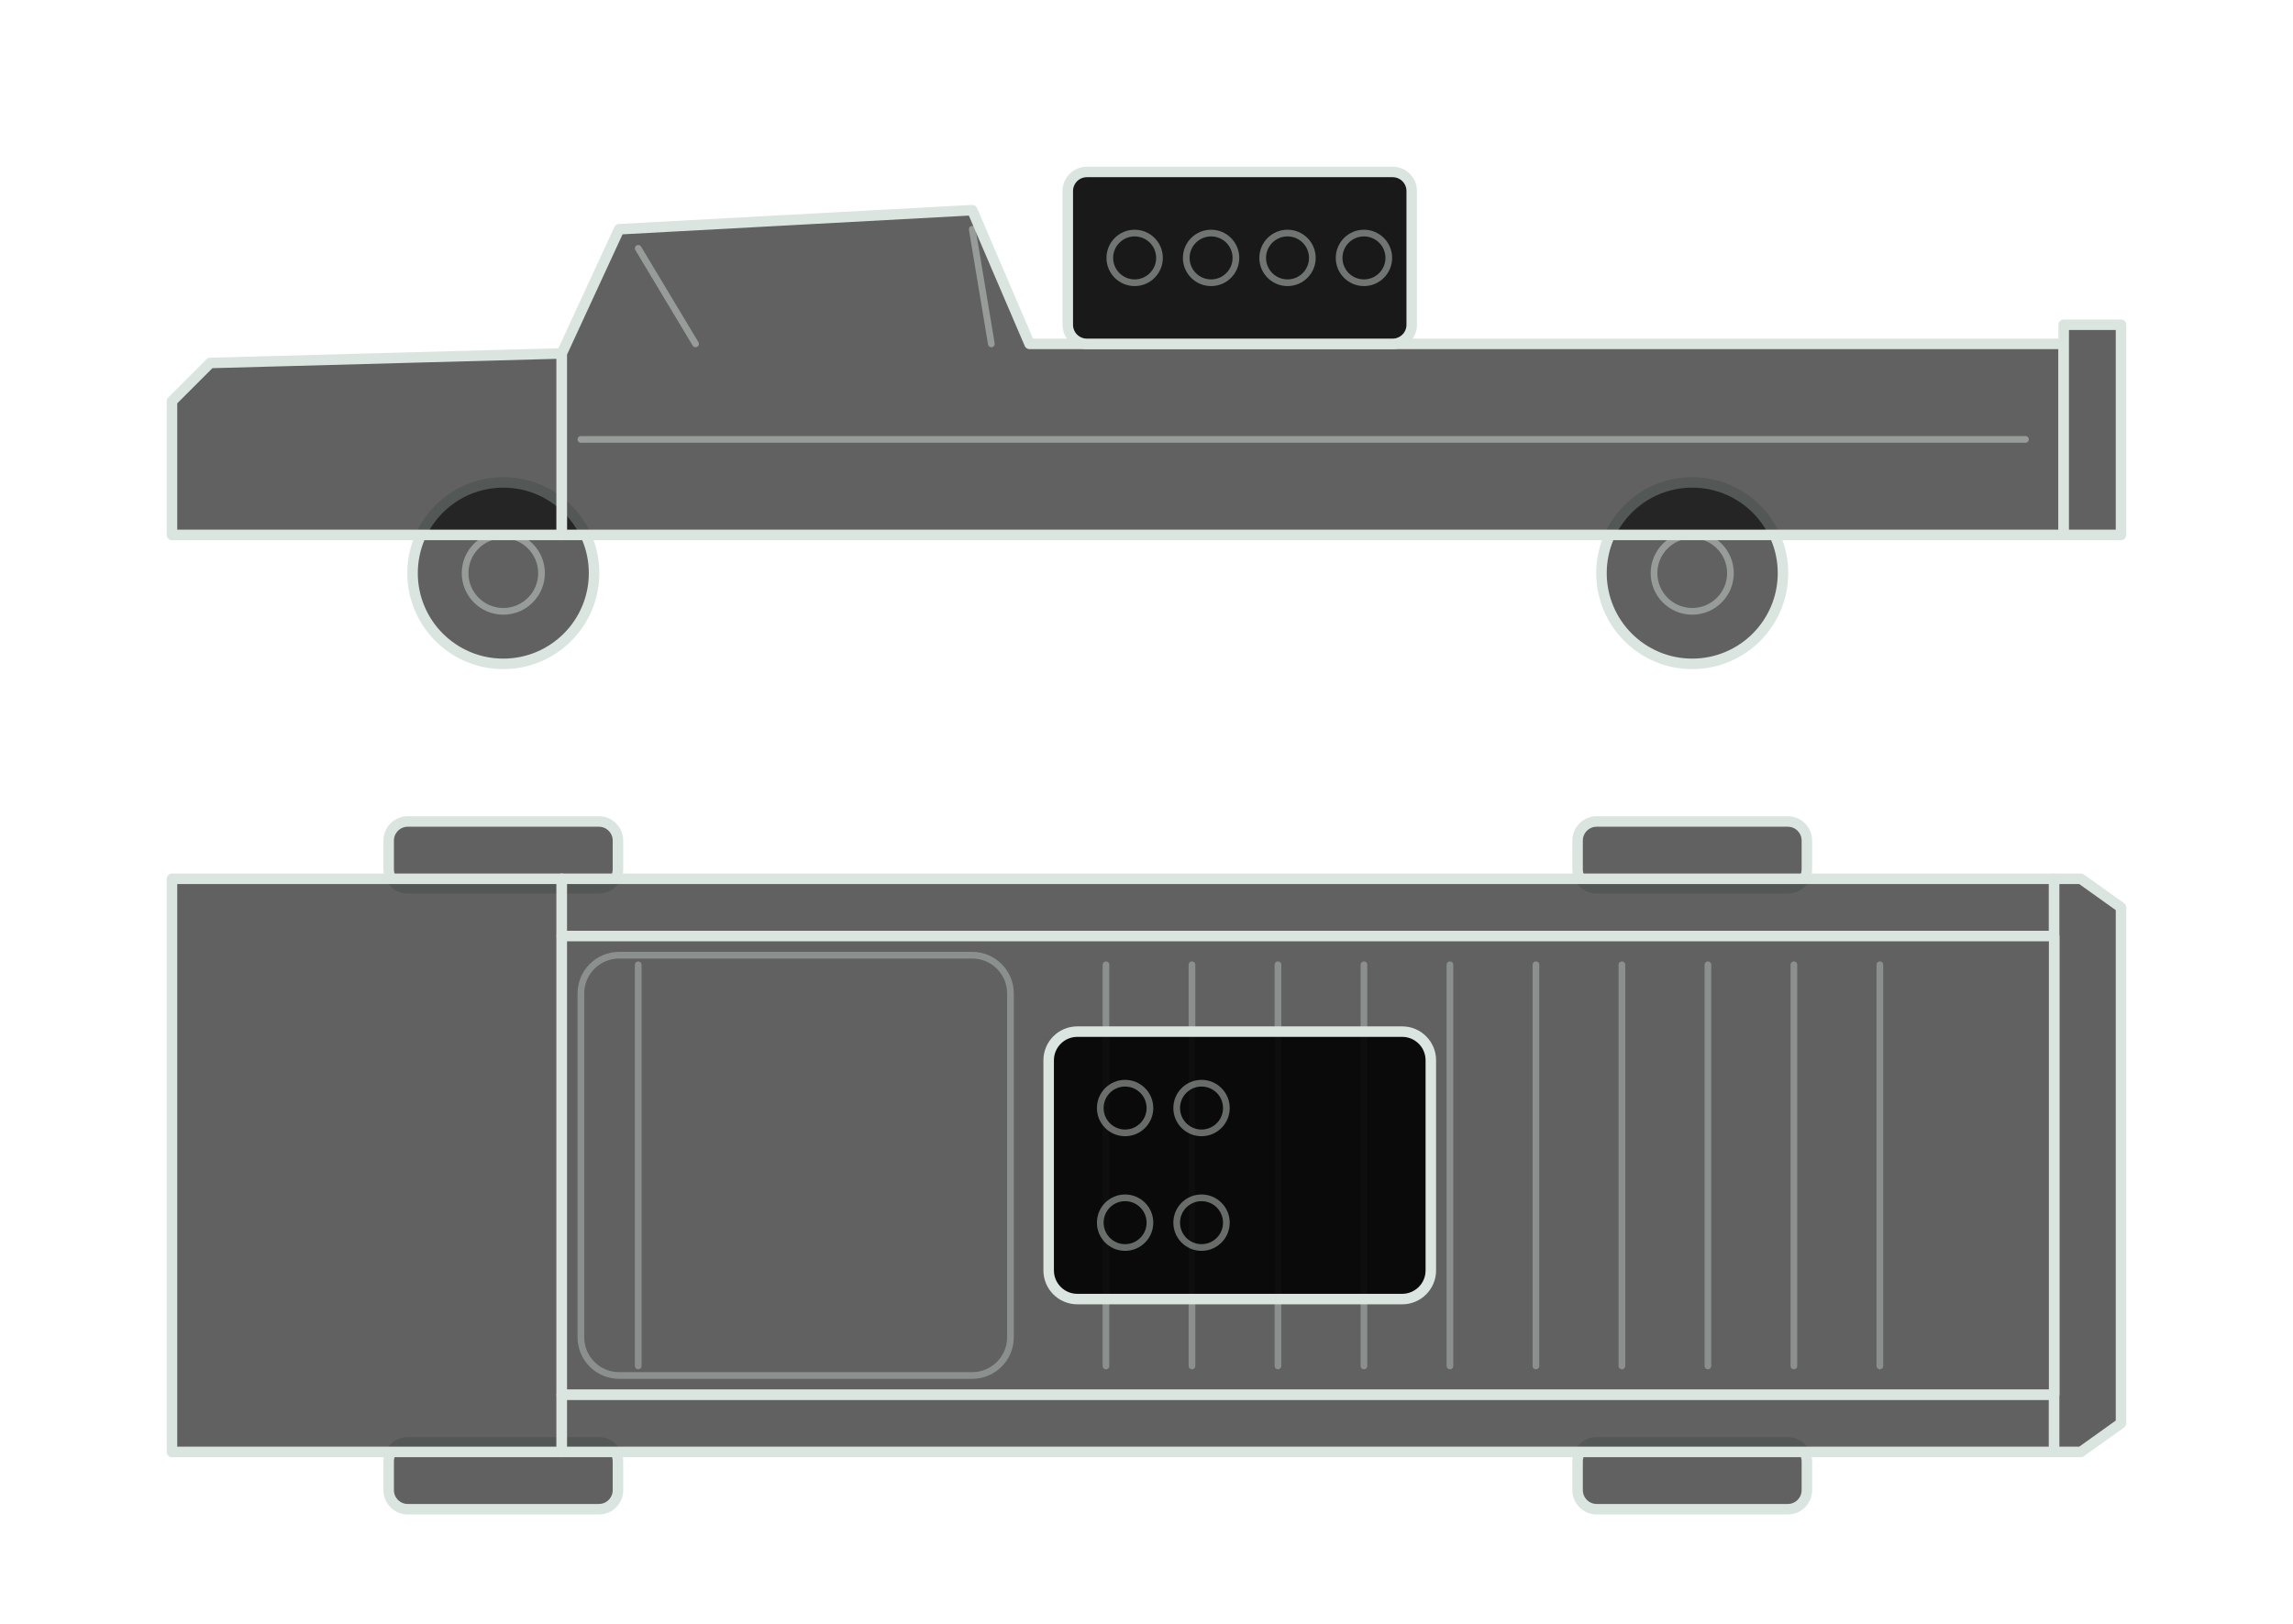
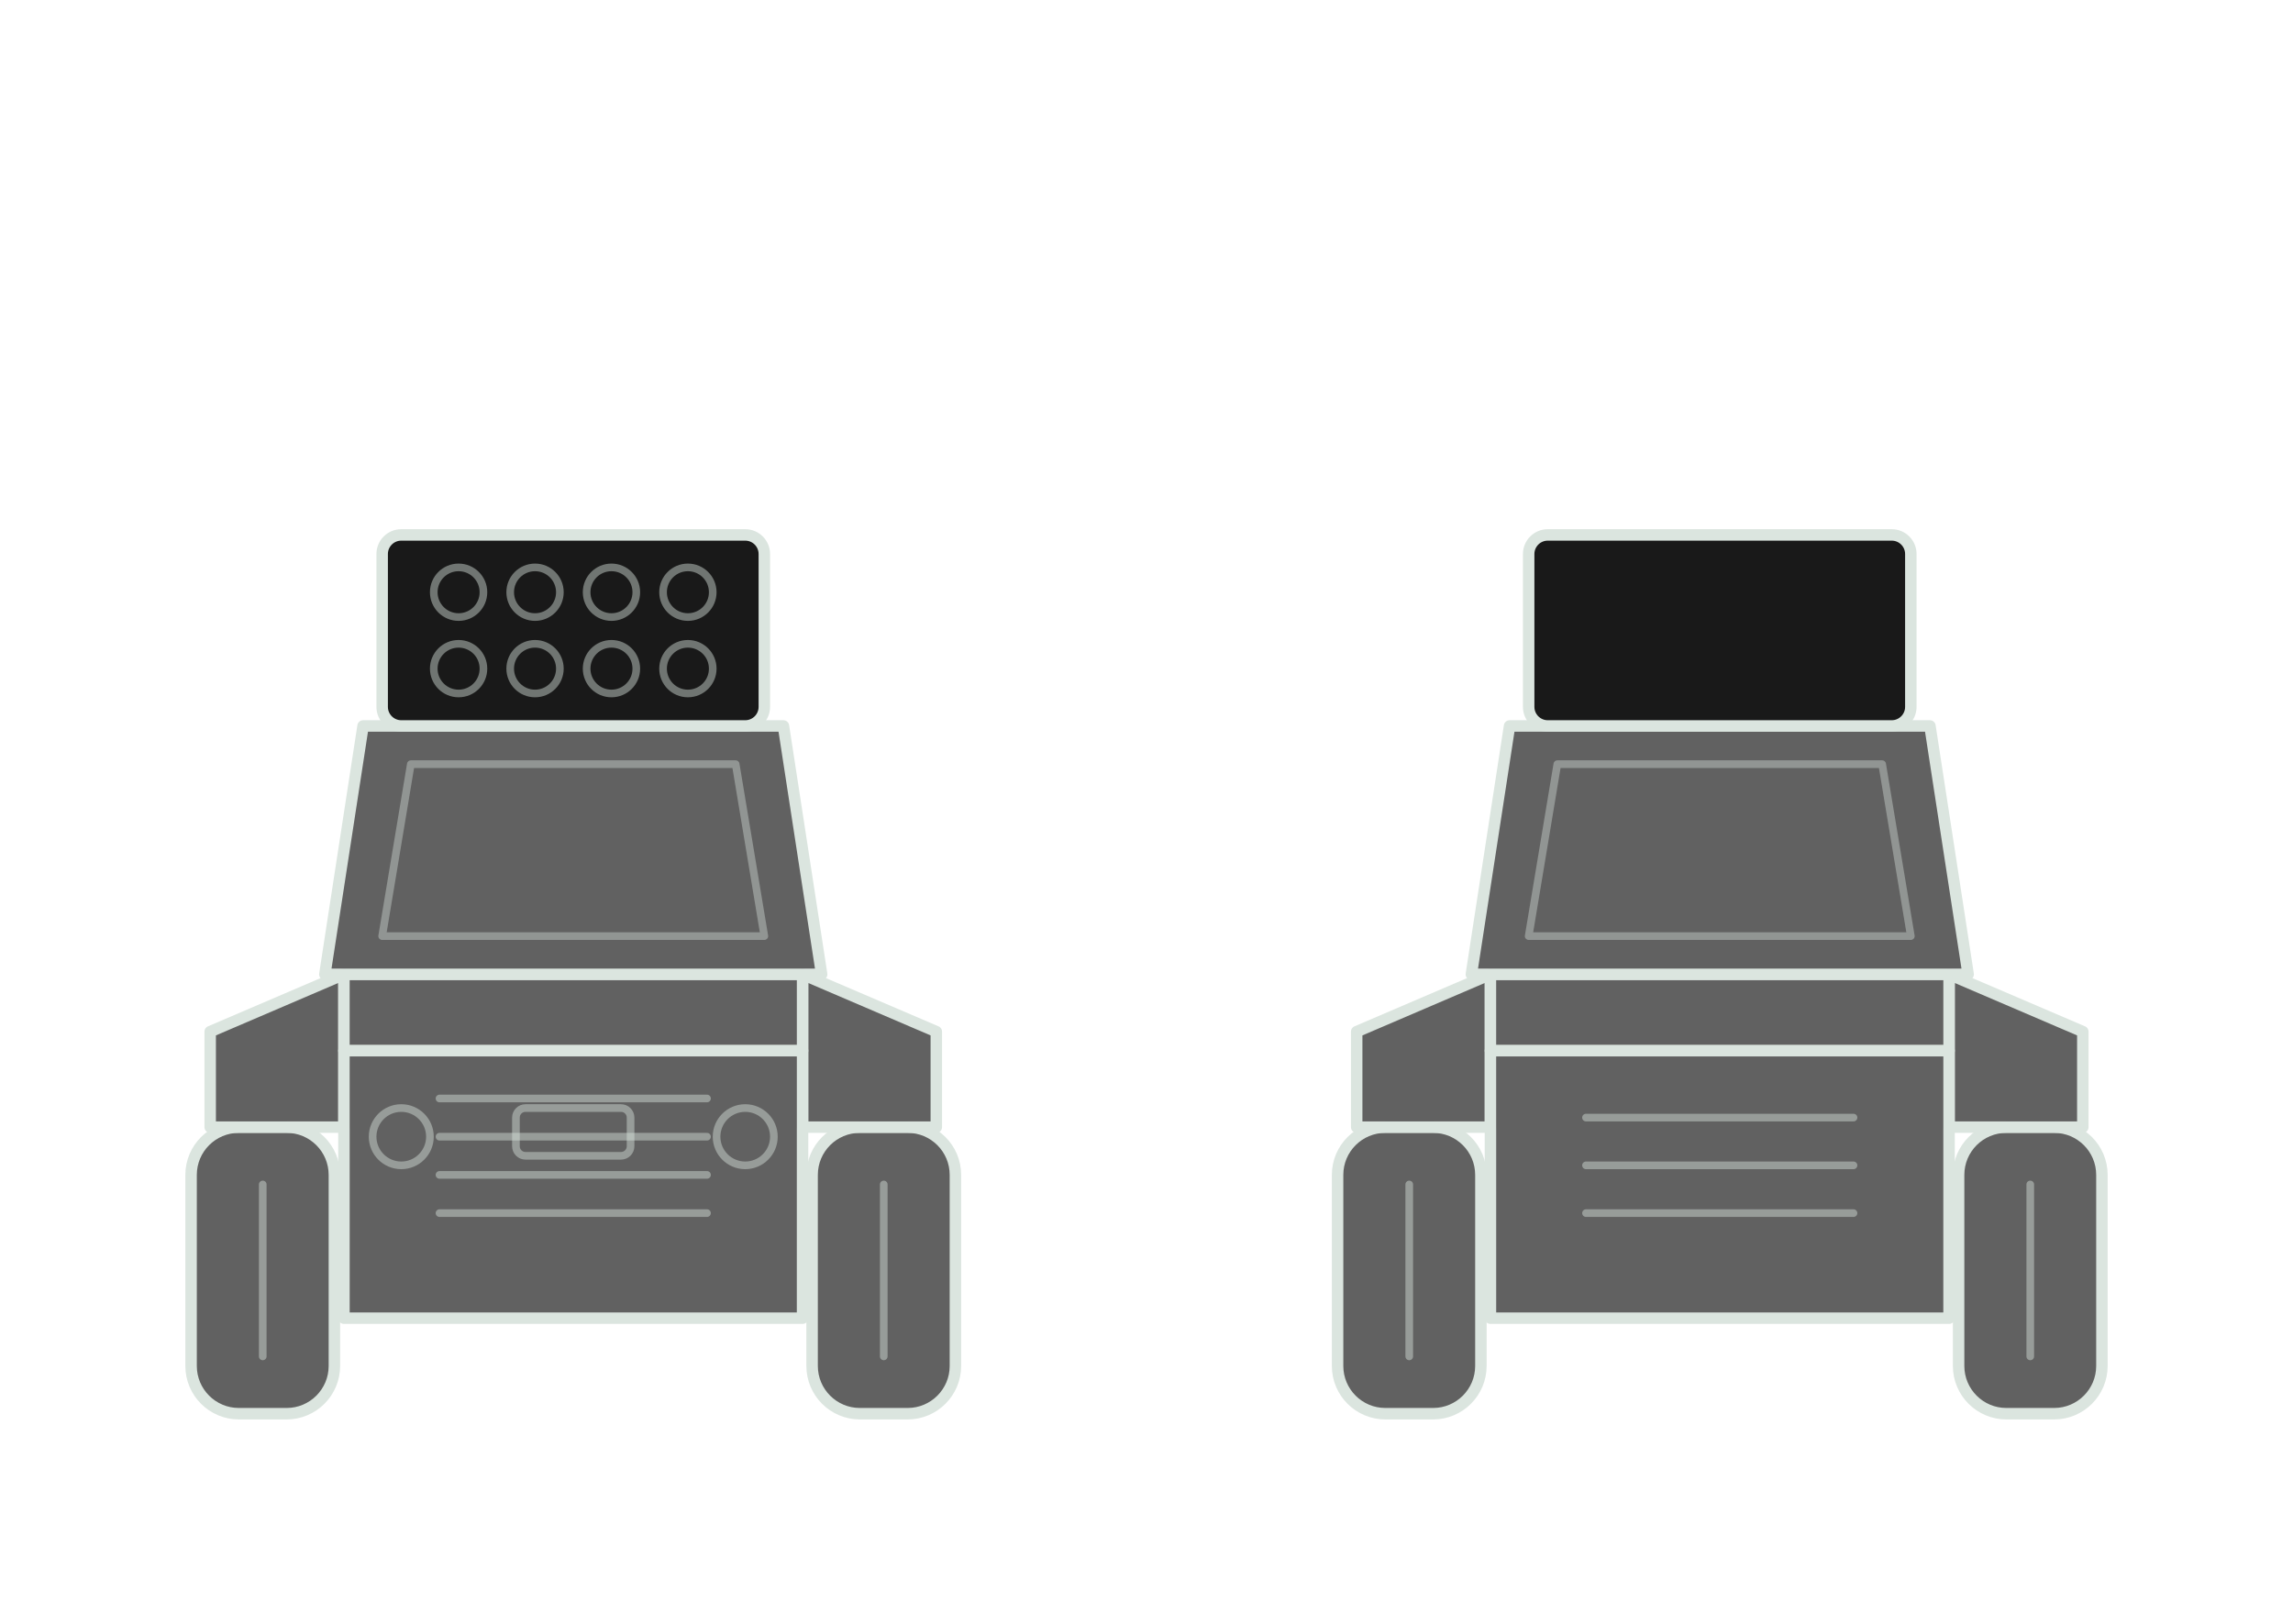
<svg xmlns="http://www.w3.org/2000/svg" viewBox="0 0 240 170">
-   <g id="part-DRIVE" fill="currentColor" fill-opacity=".62" stroke="#dbe5df" stroke-width="1.1" stroke-linejoin="round">
-     <circle cx="52.68" cy="60" r="9.5" />
-     <circle cx="177.12" cy="60" r="9.5" />
+   <g id="part-DRIVE" fill="currentColor" fill-opacity=".62" stroke="#dbe5df" stroke-width="1.2" stroke-linejoin="round">
+     <rect x="20" y="118" width="15" height="30" rx="5" />
+     <rect x="85" y="118" width="15" height="30" rx="5" />
  </g>
-   <g fill="none" stroke="#dbe5df" stroke-opacity=".45" stroke-width=".7" stroke-linecap="round" stroke-linejoin="round">
-     <circle cx="52.68" cy="60" r="4" />
-     <circle cx="177.12" cy="60" r="4" />
+   <g fill="none" stroke="#dbe5df" stroke-opacity=".45" stroke-width=".8" stroke-linecap="round" stroke-linejoin="round">
+     <line x1="27.5" y1="124" x2="27.5" y2="142" />
+     <line x1="92.5" y1="124" x2="92.5" y2="142" />
  </g>
-   <g id="part-FRONT" fill="currentColor" fill-opacity=".62" stroke="#dbe5df" stroke-width="1.1" stroke-linejoin="round">
-     <polygon points="18,56 18,42 22,38 58.8,37 58.8,56" />
+   <g id="part-RIGHT" fill="currentColor" fill-opacity=".62" stroke="#dbe5df" stroke-width="1.2" stroke-linejoin="round">
+     <polygon points="22,108 36,102 36,118 22,118" />
  </g>
-   <g id="part-LEFT" fill="currentColor" fill-opacity=".62" stroke="#dbe5df" stroke-width="1.1" stroke-linejoin="round">
-     <polygon points="58.8,37 64.8,24 101.76,22 107.76,36 216,36 216,56 58.8,56" />
+   <g id="part-LEFT" fill="currentColor" fill-opacity=".62" stroke="#dbe5df" stroke-width="1.2" stroke-linejoin="round">
+     <polygon points="98,108 84,102 84,118 98,118" />
  </g>
-   <g id="part-REAR" fill="currentColor" fill-opacity=".62" stroke="#dbe5df" stroke-width="1.1" stroke-linejoin="round">
-     <rect x="216" y="34" width="6" height="22" />
+   <g id="part-HULL" fill="currentColor" fill-opacity=".62" stroke="#dbe5df" stroke-width="1.2" stroke-linejoin="round">
+     <rect x="36" y="102" width="48" height="8" />
  </g>
-   <g fill="none" stroke="#dbe5df" stroke-opacity=".45" stroke-width=".7" stroke-linecap="round" stroke-linejoin="round">
-     <line x1="66.8" y1="26" x2="72.8" y2="36" />
-     <line x1="101.76" y1="24" x2="103.76" y2="36" />
-     <line x1="60.8" y1="46" x2="212" y2="46" />
+   <g id="part-FRONT" fill="currentColor" fill-opacity=".62" stroke="#dbe5df" stroke-width="1.2" stroke-linejoin="round">
+     <polygon points="36,110 84,110 84,138 36,138" />
  </g>
-   <g id="part-DRIVE" fill="currentColor" fill-opacity=".62" stroke="#dbe5df" stroke-width="1.1" stroke-linejoin="round">
-     <rect x="40.68" y="86" width="24" height="7" rx="2" />
-     <rect x="165.12" y="86" width="24" height="7" rx="2" />
-     <rect x="40.68" y="151" width="24" height="7" rx="2" />
-     <rect x="165.12" y="151" width="24" height="7" rx="2" />
+   <g fill="none" stroke="#dbe5df" stroke-opacity=".45" stroke-width=".8" stroke-linecap="round" stroke-linejoin="round">
+     <rect x="54" y="116" width="12" height="5" rx="1" />
  </g>
-   <g id="part-FRONT" fill="currentColor" fill-opacity=".62" stroke="#dbe5df" stroke-width="1.1" stroke-linejoin="round">
-     <polygon points="18,92 18,92 58.8,92 58.8,152 18,152 18,152" />
+   <g id="part-DRIVE" fill="currentColor" fill-opacity=".62" stroke="#dbe5df" stroke-width="1.2" stroke-linejoin="round">
+     <rect x="140" y="118" width="15" height="30" rx="5" />
+     <rect x="205" y="118" width="15" height="30" rx="5" />
  </g>
-   <g id="part-RIGHT" fill="currentColor" fill-opacity=".62" stroke="#dbe5df" stroke-width="1.1" stroke-linejoin="round">
-     <rect x="58.8" y="92" width="156.2" height="6" />
+   <g fill="none" stroke="#dbe5df" stroke-opacity=".45" stroke-width=".8" stroke-linecap="round" stroke-linejoin="round">
+     <line x1="147.5" y1="124" x2="147.5" y2="142" />
+     <line x1="212.5" y1="124" x2="212.5" y2="142" />
  </g>
-   <g id="part-LEFT" fill="currentColor" fill-opacity=".62" stroke="#dbe5df" stroke-width="1.1" stroke-linejoin="round">
-     <rect x="58.8" y="146" width="156.2" height="6" />
+   <g id="part-LEFT" fill="currentColor" fill-opacity=".62" stroke="#dbe5df" stroke-width="1.2" stroke-linejoin="round">
+     <polygon points="142,108 156,102 156,118 142,118" />
  </g>
-   <g id="part-REAR" fill="currentColor" fill-opacity=".62" stroke="#dbe5df" stroke-width="1.1" stroke-linejoin="round">
-     <polygon points="215,92 217.8,92 222,95 222,149 217.8,152 215,152" />
+   <g id="part-RIGHT" fill="currentColor" fill-opacity=".62" stroke="#dbe5df" stroke-width="1.2" stroke-linejoin="round">
+     <polygon points="218,108 204,102 204,118 218,118" />
  </g>
-   <g id="part-HULL" fill="currentColor" fill-opacity=".62" stroke="#dbe5df" stroke-width="1.1" stroke-linejoin="round">
-     <rect x="58.8" y="98" width="156.2" height="48" />
+   <g id="part-HULL" fill="currentColor" fill-opacity=".62" stroke="#dbe5df" stroke-width="1.2" stroke-linejoin="round">
+     <rect x="156" y="102" width="48" height="8" />
  </g>
-   <g fill="none" stroke="#dbe5df" stroke-opacity=".35" stroke-width=".7" stroke-linecap="round" stroke-linejoin="round">
-     <rect x="60.8" y="100" width="44.96" height="44" rx="4" />
-     <line x1="66.8" y1="101" x2="66.8" y2="143" />
-     <line x1="115.76" y1="101" x2="115.76" y2="143" />
-     <line x1="124.76" y1="101" x2="124.76" y2="143" />
-     <line x1="133.76" y1="101" x2="133.76" y2="143" />
-     <line x1="142.76" y1="101" x2="142.76" y2="143" />
-     <line x1="151.76" y1="101" x2="151.76" y2="143" />
-     <line x1="160.76" y1="101" x2="160.76" y2="143" />
-     <line x1="169.76" y1="101" x2="169.76" y2="143" />
-     <line x1="178.76" y1="101" x2="178.76" y2="143" />
-     <line x1="187.76" y1="101" x2="187.76" y2="143" />
-     <line x1="196.76" y1="101" x2="196.76" y2="143" />
+   <g id="part-REAR" fill="currentColor" fill-opacity=".62" stroke="#dbe5df" stroke-width="1.2" stroke-linejoin="round">
+     <polygon points="156,110 204,110 204,138 156,138" />
  </g>
-   <g id="part-TURRET" fill="currentColor" fill-opacity=".9" stroke="#dbe5df" stroke-width="1.1" stroke-linejoin="round">
-     <rect x="111.76" y="18" width="36" height="18" rx="2" />
+   <g fill="none" stroke="#dbe5df" stroke-opacity=".45" stroke-width=".8" stroke-linecap="round" stroke-linejoin="round">
+     <line x1="166" y1="117" x2="194" y2="117" />
+     <line x1="166" y1="122" x2="194" y2="122" />
+     <line x1="166" y1="127" x2="194" y2="127" />
  </g>
-   <g fill="none" stroke="#dbe5df" stroke-opacity=".45" stroke-width=".7" stroke-linecap="round" stroke-linejoin="round">
-     <circle cx="118.76" cy="27" r="2.6" />
-     <circle cx="126.76" cy="27" r="2.6" />
-     <circle cx="134.76" cy="27" r="2.6" />
-     <circle cx="142.76" cy="27" r="2.6" />
+   <g id="part-HULL" fill="currentColor" fill-opacity=".62" stroke="#dbe5df" stroke-width="1.2" stroke-linejoin="round">
+     <polygon points="34,102 38,76 82,76 86,102" />
  </g>
-   <g id="part-TURRET" fill="currentColor" fill-opacity=".9" stroke="#dbe5df" stroke-width="1.1" stroke-linejoin="round">
-     <rect x="109.76" y="108" width="40" height="28" rx="3" />
+   <g fill="none" stroke="#dbe5df" stroke-opacity=".4" stroke-width=".8" stroke-linecap="round" stroke-linejoin="round">
+     <polygon points="40,98 43,80 77,80 80,98" />
  </g>
-   <g fill="none" stroke="#dbe5df" stroke-opacity=".45" stroke-width=".7" stroke-linecap="round" stroke-linejoin="round">
-     <circle cx="117.76" cy="116" r="2.6" />
-     <circle cx="117.76" cy="128" r="2.6" />
-     <circle cx="125.76" cy="116" r="2.6" />
-     <circle cx="125.76" cy="128" r="2.6" />
+   <g fill="none" stroke="#dbe5df" stroke-opacity=".45" stroke-width=".8" stroke-linecap="round" stroke-linejoin="round">
+     <line x1="46" y1="115" x2="74" y2="115" />
+     <line x1="46" y1="119" x2="74" y2="119" />
+     <line x1="46" y1="123" x2="74" y2="123" />
+     <line x1="46" y1="127" x2="74" y2="127" />
+     <circle cx="42" cy="119" r="3" />
+     <circle cx="78" cy="119" r="3" />
+   </g>
+   <g id="part-TURRET" fill="currentColor" fill-opacity=".9" stroke="#dbe5df" stroke-width="1.2" stroke-linejoin="round">
+     <rect x="40" y="56" width="40" height="20" rx="2" />
+   </g>
+   <g fill="none" stroke="#dbe5df" stroke-opacity=".45" stroke-width=".8" stroke-linecap="round" stroke-linejoin="round">
+     <circle cx="48" cy="62" r="2.6" />
+     <circle cx="48" cy="70" r="2.6" />
+     <circle cx="56" cy="62" r="2.6" />
+     <circle cx="56" cy="70" r="2.6" />
+     <circle cx="64" cy="62" r="2.6" />
+     <circle cx="64" cy="70" r="2.6" />
+     <circle cx="72" cy="62" r="2.6" />
+     <circle cx="72" cy="70" r="2.6" />
+   </g>
+   <g id="part-HULL" fill="currentColor" fill-opacity=".62" stroke="#dbe5df" stroke-width="1.2" stroke-linejoin="round">
+     <polygon points="154,102 158,76 202,76 206,102" />
+   </g>
+   <g fill="none" stroke="#dbe5df" stroke-opacity=".4" stroke-width=".8" stroke-linecap="round" stroke-linejoin="round">
+     <polygon points="160,98 163,80 197,80 200,98" />
+   </g>
+   <g id="part-TURRET" fill="currentColor" fill-opacity=".9" stroke="#dbe5df" stroke-width="1.2" stroke-linejoin="round">
+     <rect x="160" y="56" width="40" height="20" rx="2" />
  </g>
</svg>
